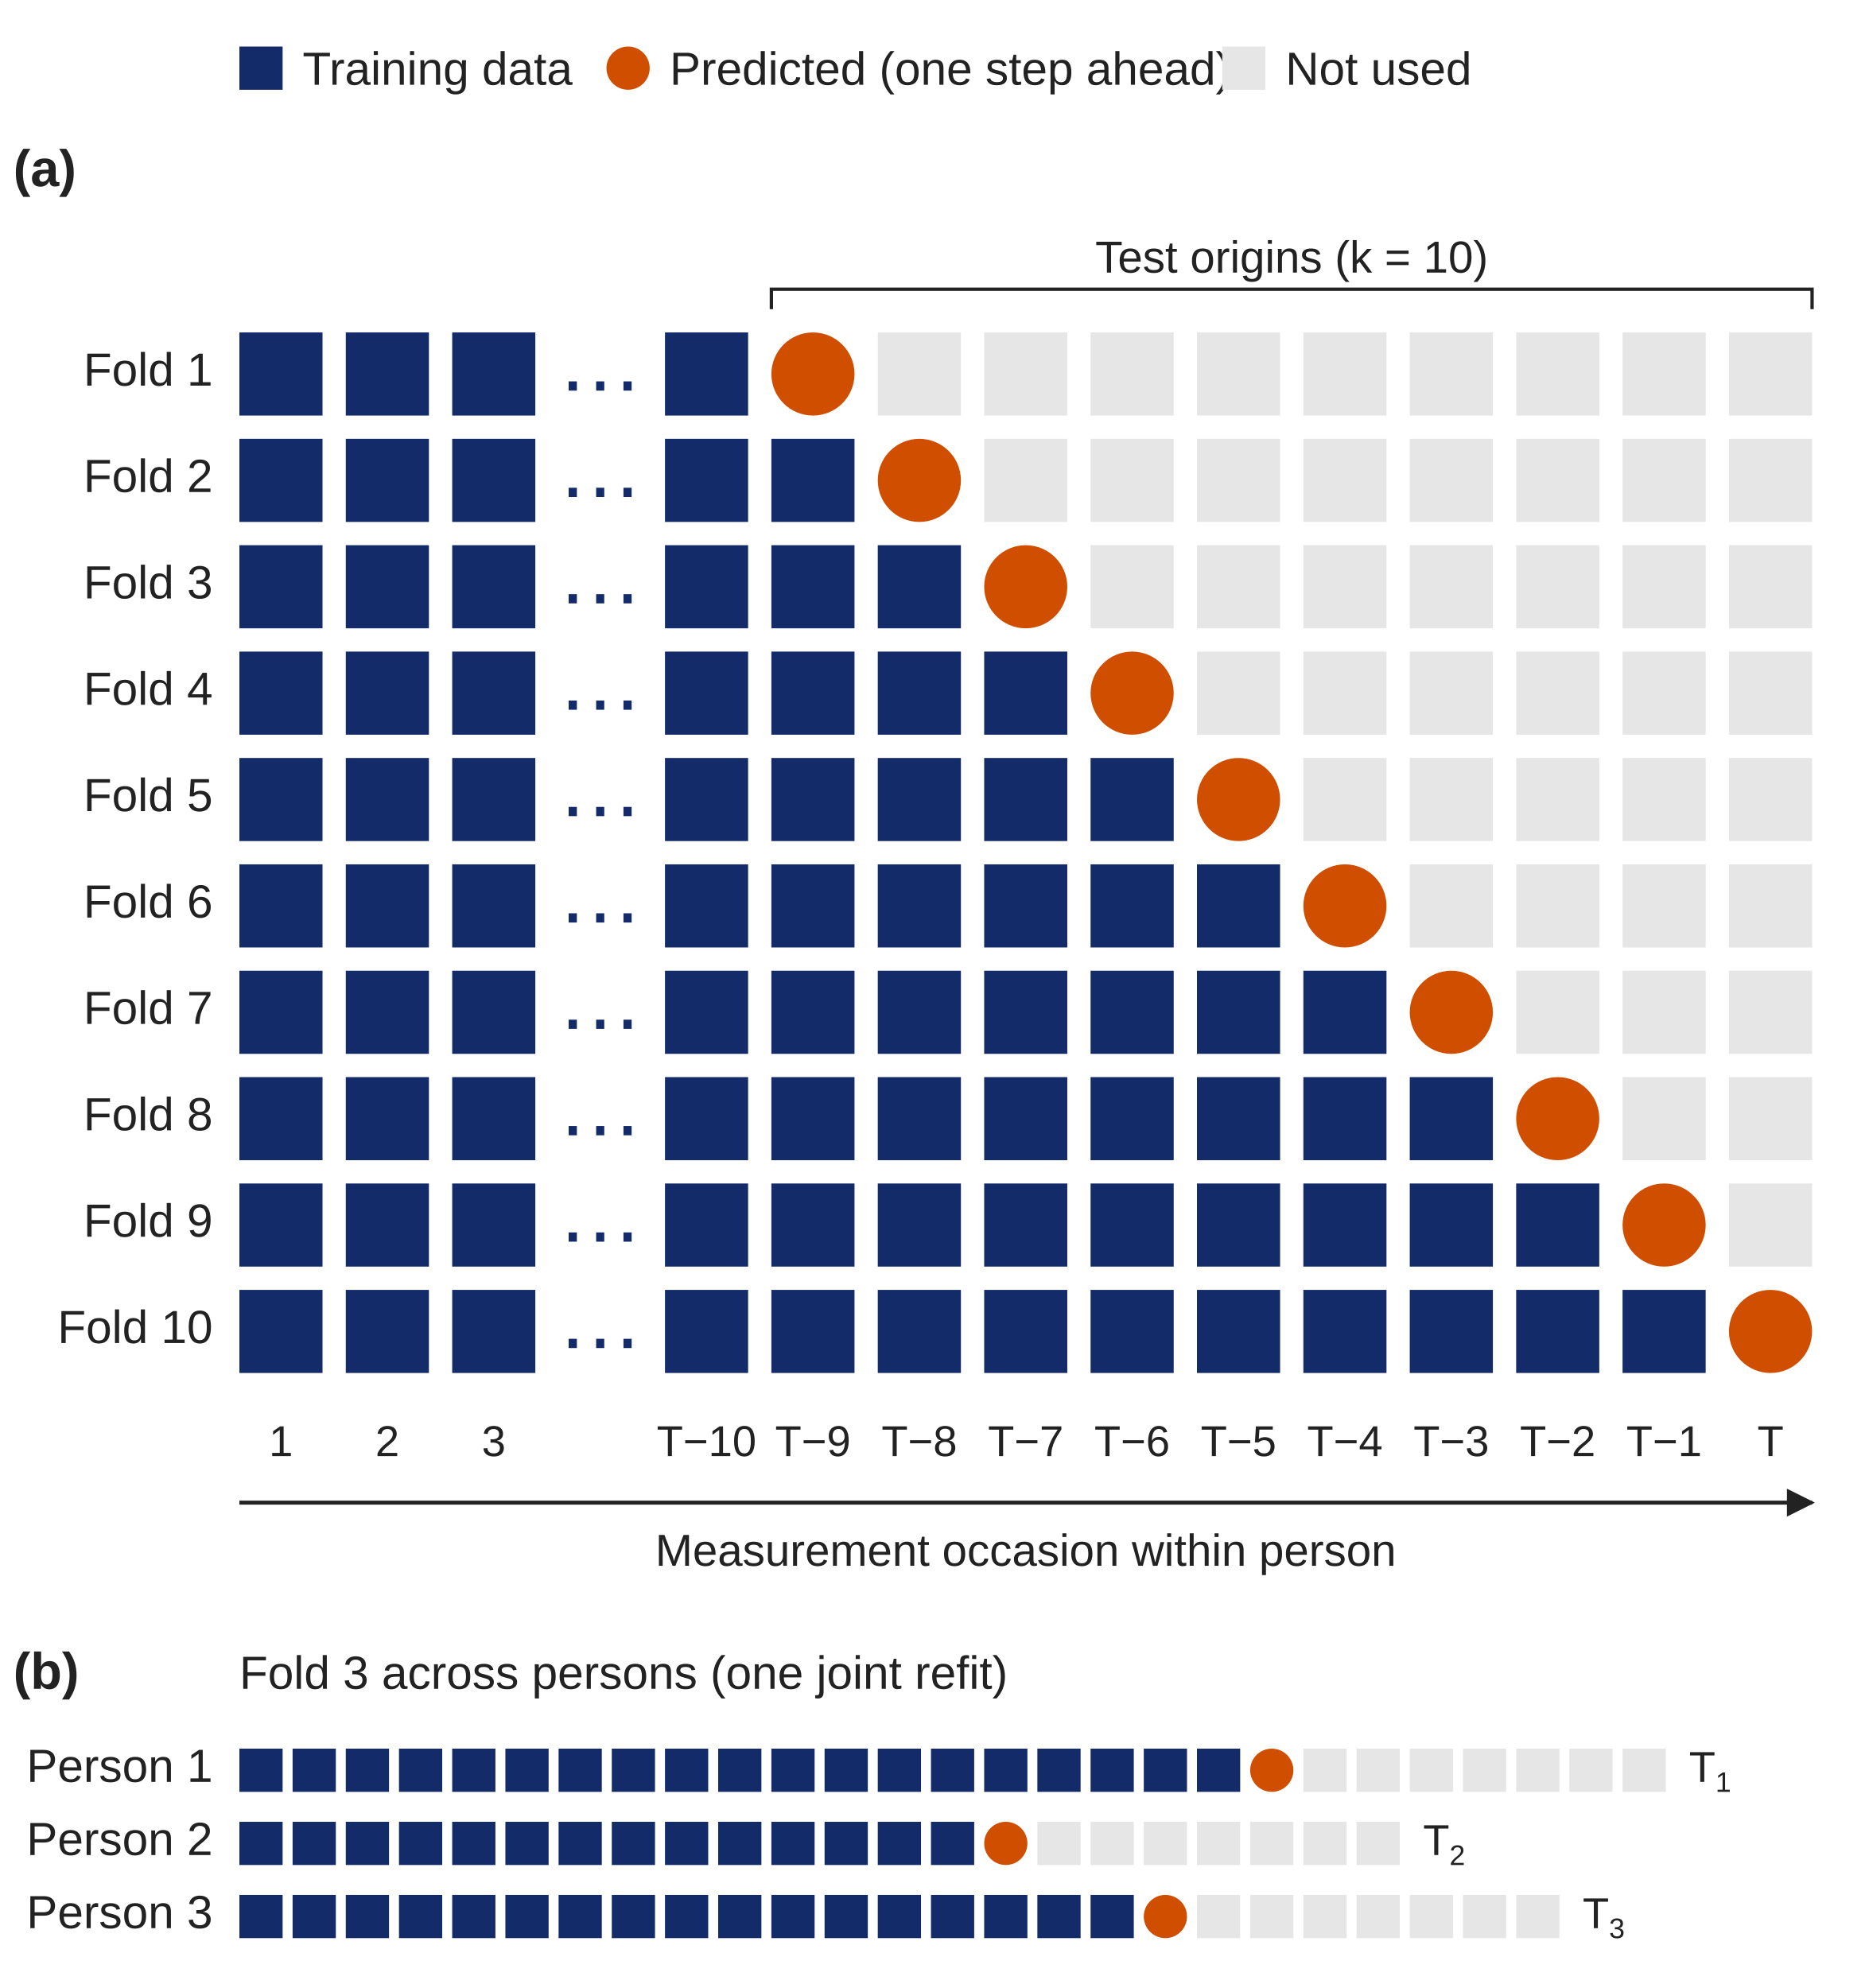
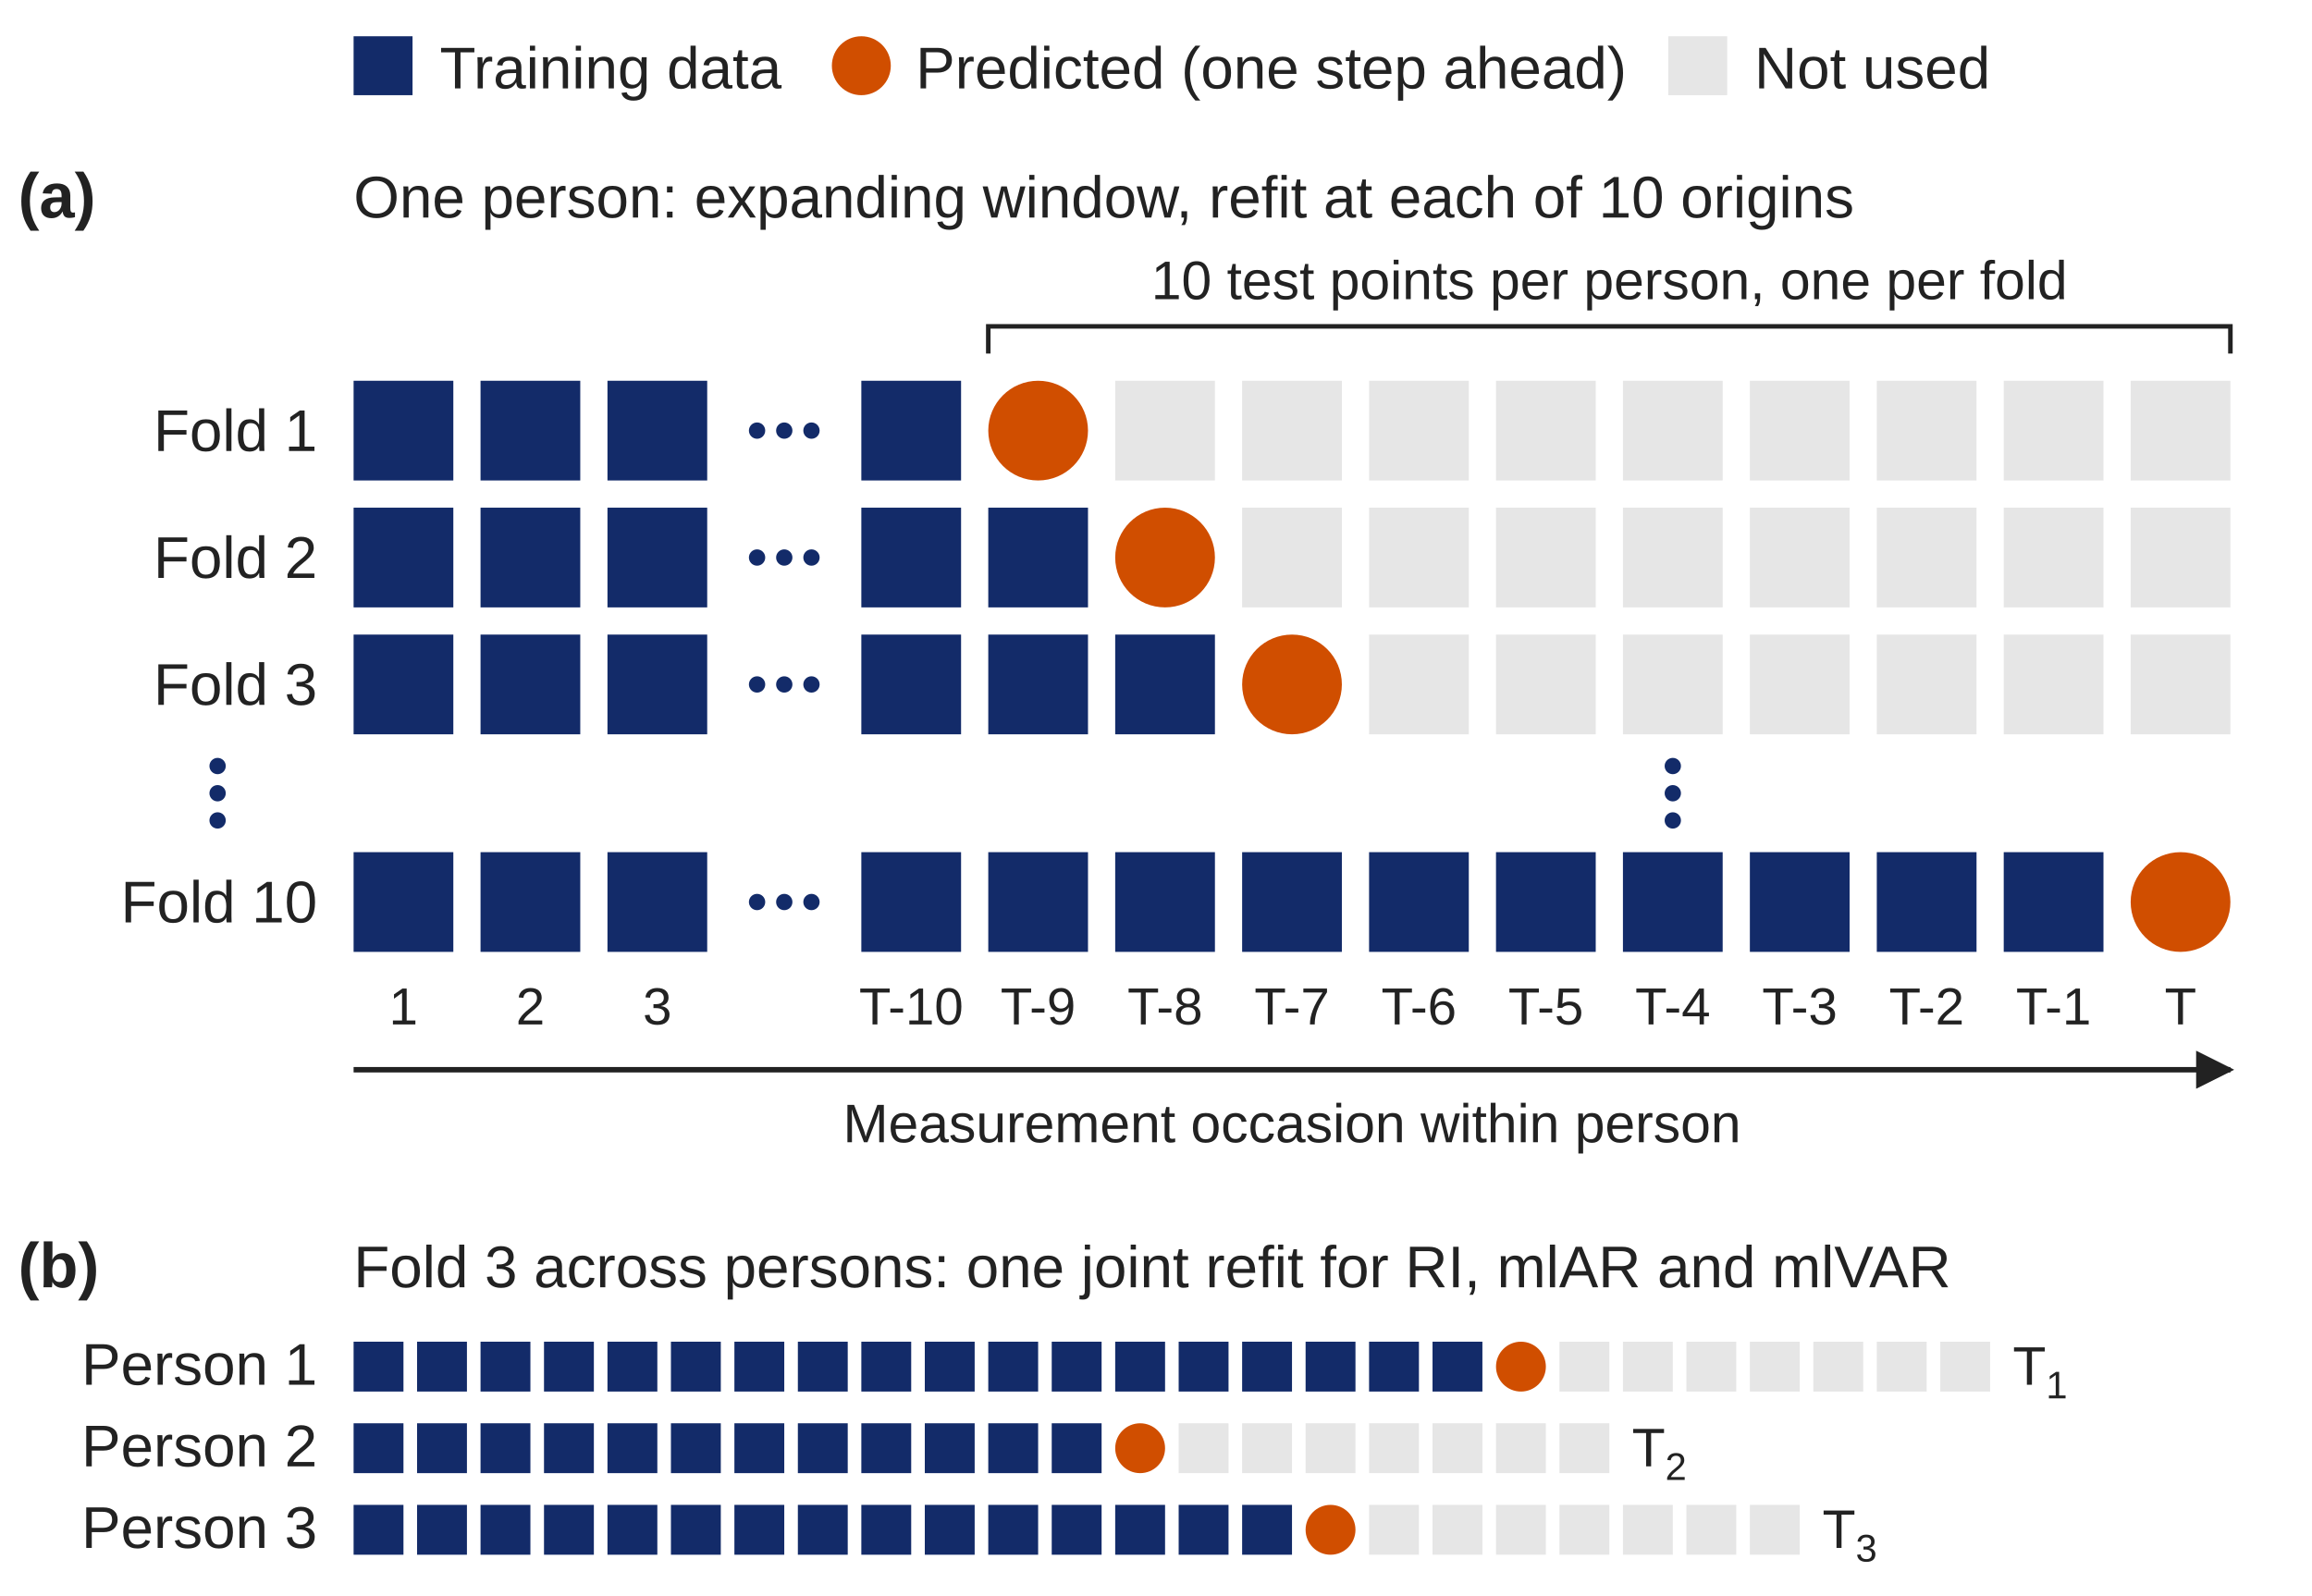
- <svg xmlns="http://www.w3.org/2000/svg" viewBox="0 0 562 598" width="562" height="598">
+ <svg xmlns="http://www.w3.org/2000/svg" viewBox="0 0 510 352" width="510" height="352">
  <style>
-     text      { font-family: 'News Cycle', 'News Gothic MT', 'Arial Narrow', Arial, sans-serif; fill: #222; }
-     .train    { fill: #132B69; }   /* data the model is fit on           */
-     .lag      { fill: #132B69; }   /* lag-1 predictor (same as .train by default; recolor to highlight) */
-     .target   { fill: #D04E00; }   /* one-step-ahead prediction target   */
-     .unused   { fill: #E6E6E6; }   /* not used in this fold              */
-     .dots     { fill: #132B69; font-size: 26px; text-anchor: middle; }
-     .tick     { font-size: 13px; text-anchor: middle; }
-     .endlab   { font-size: 13px; text-anchor: start; }
-     .rowlab   { font-size: 14px; text-anchor: end; }
-     .legend   { font-size: 14px; }
-     .panel    { font-size: 15.5px; font-weight: 700; }
-     .note     { font-size: 13.5px; text-anchor: middle; }
-     .axis     { stroke: #222; stroke-width: 1.2; fill: none; }
-     .bracket  { stroke: #222; stroke-width: 1; fill: none; }
+     text    { font-family: 'News Cycle', 'News Gothic MT', 'Arial Narrow', Arial, sans-serif; fill: #222; }
+     .train  { fill: #132B69; }  /* data the model is fit on */
+     .lag    { fill: #132B69; }  /* last training point = lag-1 predictor; recolour to highlight */
+     .target { fill: #D04E00; }  /* one-step-ahead prediction target */
+     .unused { fill: #E6E6E6; }  /* not used in this fold */
+     .elide  { fill: #132B69; }  /* dots standing in for omitted time points or folds */
+     .tick   { font-size: 11.5px; text-anchor: middle; }
+     .rowlab { font-size: 13px; text-anchor: end; }
+     .endlab { font-size: 12px; text-anchor: start; }
+     .legend { font-size: 13px; }
+     .panel  { font-size: 14px; font-weight: 700; }
+     .title  { font-size: 13px; }
+     .note   { font-size: 12px; text-anchor: middle; }
+     .axis   { stroke: #222; stroke-width: 1.2; fill: none; }
+     .bracket { stroke: #222; stroke-width: 1; fill: none; }
  </style>
  <defs>
    <marker id="arrow" viewBox="0 0 10 10" refX="9" refY="5" markerWidth="7" markerHeight="7" orient="auto">
      <path d="M0,0 L10,5 L0,10 z" fill="#222" />
    </marker>
  </defs>
-   <g id="legend" transform="translate(72,14)">
+   <g id="legend" transform="translate(78,8)">
    <rect class="train" x="0" y="0" width="13" height="13" />
    <text class="legend" x="19" y="11.5">Training data</text>
-     <circle class="target" cx="116.9" cy="6.5" r="6.5" />
-     <text class="legend" x="129.4" y="11.5">Predicted (one step ahead)</text>
-     <rect class="unused" x="295.6" y="0" width="13" height="13" />
-     <text class="legend" x="314.6" y="11.5">Not used</text>
+     <circle class="target" cx="112" cy="6.5" r="6.5" />
+     <text class="legend" x="124" y="11.5">Predicted (one step ahead)</text>
+     <rect class="unused" x="290" y="0" width="13" height="13" />
+     <text class="legend" x="309" y="11.5">Not used</text>
  </g>
  <g id="panel-a">
-     <text class="panel" x="4" y="56">(a)</text>
-     <path class="bracket" d="M232,93 V87 H545 V93" />
-     <text class="note" x="388.5" y="82">Test origins (k = 10)</text>
+     <text class="panel" x="4" y="48">(a)</text>
+     <text class="title" x="78" y="48">One person: expanding window, refit at each of 10 origins</text>
+     <path class="bracket" d="M218,78 V72 H492 V78" />
+     <text class="note" x="355" y="66">10 test points per person, one per fold</text>
    <g id="fold-1">
-       <text class="rowlab" x="64" y="116.0">Fold 1</text>
-       <rect class="train" x="72" y="100" width="25" height="25" />
-       <rect class="train" x="104" y="100" width="25" height="25" />
-       <rect class="train" x="136" y="100" width="25" height="25" />
-       <text class="dots" x="180.5" y="117.5">…</text>
-       <rect class="lag" x="200" y="100" width="25" height="25" />
-       <circle class="target" cx="244.5" cy="112.5" r="12.5" />
-       <rect class="unused" x="264" y="100" width="25" height="25" />
-       <rect class="unused" x="296" y="100" width="25" height="25" />
-       <rect class="unused" x="328" y="100" width="25" height="25" />
-       <rect class="unused" x="360" y="100" width="25" height="25" />
-       <rect class="unused" x="392" y="100" width="25" height="25" />
-       <rect class="unused" x="424" y="100" width="25" height="25" />
-       <rect class="unused" x="456" y="100" width="25" height="25" />
-       <rect class="unused" x="488" y="100" width="25" height="25" />
-       <rect class="unused" x="520" y="100" width="25" height="25" />
+       <text class="rowlab" x="70" y="99.5">Fold 1</text>
+       <rect class="train" x="78" y="84" width="22" height="22" />
+       <rect class="train" x="106" y="84" width="22" height="22" />
+       <rect class="train" x="134" y="84" width="22" height="22" />
+       <circle class="elide" cx="167" cy="95" r="1.8" />
+       <circle class="elide" cx="173" cy="95" r="1.8" />
+       <circle class="elide" cx="179" cy="95" r="1.8" />
+       <rect class="lag" x="190" y="84" width="22" height="22" />
+       <circle class="target" cx="229" cy="95" r="11" />
+       <rect class="unused" x="246" y="84" width="22" height="22" />
+       <rect class="unused" x="274" y="84" width="22" height="22" />
+       <rect class="unused" x="302" y="84" width="22" height="22" />
+       <rect class="unused" x="330" y="84" width="22" height="22" />
+       <rect class="unused" x="358" y="84" width="22" height="22" />
+       <rect class="unused" x="386" y="84" width="22" height="22" />
+       <rect class="unused" x="414" y="84" width="22" height="22" />
+       <rect class="unused" x="442" y="84" width="22" height="22" />
+       <rect class="unused" x="470" y="84" width="22" height="22" />
    </g>
    <g id="fold-2">
-       <text class="rowlab" x="64" y="148.0">Fold 2</text>
-       <rect class="train" x="72" y="132" width="25" height="25" />
-       <rect class="train" x="104" y="132" width="25" height="25" />
-       <rect class="train" x="136" y="132" width="25" height="25" />
-       <text class="dots" x="180.5" y="149.5">…</text>
-       <rect class="train" x="200" y="132" width="25" height="25" />
-       <rect class="lag" x="232" y="132" width="25" height="25" />
-       <circle class="target" cx="276.5" cy="144.5" r="12.5" />
-       <rect class="unused" x="296" y="132" width="25" height="25" />
-       <rect class="unused" x="328" y="132" width="25" height="25" />
-       <rect class="unused" x="360" y="132" width="25" height="25" />
-       <rect class="unused" x="392" y="132" width="25" height="25" />
-       <rect class="unused" x="424" y="132" width="25" height="25" />
-       <rect class="unused" x="456" y="132" width="25" height="25" />
-       <rect class="unused" x="488" y="132" width="25" height="25" />
-       <rect class="unused" x="520" y="132" width="25" height="25" />
+       <text class="rowlab" x="70" y="127.5">Fold 2</text>
+       <rect class="train" x="78" y="112" width="22" height="22" />
+       <rect class="train" x="106" y="112" width="22" height="22" />
+       <rect class="train" x="134" y="112" width="22" height="22" />
+       <circle class="elide" cx="167" cy="123" r="1.8" />
+       <circle class="elide" cx="173" cy="123" r="1.8" />
+       <circle class="elide" cx="179" cy="123" r="1.8" />
+       <rect class="train" x="190" y="112" width="22" height="22" />
+       <rect class="lag" x="218" y="112" width="22" height="22" />
+       <circle class="target" cx="257" cy="123" r="11" />
+       <rect class="unused" x="274" y="112" width="22" height="22" />
+       <rect class="unused" x="302" y="112" width="22" height="22" />
+       <rect class="unused" x="330" y="112" width="22" height="22" />
+       <rect class="unused" x="358" y="112" width="22" height="22" />
+       <rect class="unused" x="386" y="112" width="22" height="22" />
+       <rect class="unused" x="414" y="112" width="22" height="22" />
+       <rect class="unused" x="442" y="112" width="22" height="22" />
+       <rect class="unused" x="470" y="112" width="22" height="22" />
    </g>
    <g id="fold-3">
-       <text class="rowlab" x="64" y="180.0">Fold 3</text>
-       <rect class="train" x="72" y="164" width="25" height="25" />
-       <rect class="train" x="104" y="164" width="25" height="25" />
-       <rect class="train" x="136" y="164" width="25" height="25" />
-       <text class="dots" x="180.5" y="181.5">…</text>
-       <rect class="train" x="200" y="164" width="25" height="25" />
-       <rect class="train" x="232" y="164" width="25" height="25" />
-       <rect class="lag" x="264" y="164" width="25" height="25" />
-       <circle class="target" cx="308.5" cy="176.5" r="12.5" />
-       <rect class="unused" x="328" y="164" width="25" height="25" />
-       <rect class="unused" x="360" y="164" width="25" height="25" />
-       <rect class="unused" x="392" y="164" width="25" height="25" />
-       <rect class="unused" x="424" y="164" width="25" height="25" />
-       <rect class="unused" x="456" y="164" width="25" height="25" />
-       <rect class="unused" x="488" y="164" width="25" height="25" />
-       <rect class="unused" x="520" y="164" width="25" height="25" />
-     </g>
-     <g id="fold-4">
-       <text class="rowlab" x="64" y="212.0">Fold 4</text>
-       <rect class="train" x="72" y="196" width="25" height="25" />
-       <rect class="train" x="104" y="196" width="25" height="25" />
-       <rect class="train" x="136" y="196" width="25" height="25" />
-       <text class="dots" x="180.5" y="213.5">…</text>
-       <rect class="train" x="200" y="196" width="25" height="25" />
-       <rect class="train" x="232" y="196" width="25" height="25" />
-       <rect class="train" x="264" y="196" width="25" height="25" />
-       <rect class="lag" x="296" y="196" width="25" height="25" />
-       <circle class="target" cx="340.5" cy="208.5" r="12.5" />
-       <rect class="unused" x="360" y="196" width="25" height="25" />
-       <rect class="unused" x="392" y="196" width="25" height="25" />
-       <rect class="unused" x="424" y="196" width="25" height="25" />
-       <rect class="unused" x="456" y="196" width="25" height="25" />
-       <rect class="unused" x="488" y="196" width="25" height="25" />
-       <rect class="unused" x="520" y="196" width="25" height="25" />
-     </g>
-     <g id="fold-5">
-       <text class="rowlab" x="64" y="244.0">Fold 5</text>
-       <rect class="train" x="72" y="228" width="25" height="25" />
-       <rect class="train" x="104" y="228" width="25" height="25" />
-       <rect class="train" x="136" y="228" width="25" height="25" />
-       <text class="dots" x="180.5" y="245.5">…</text>
-       <rect class="train" x="200" y="228" width="25" height="25" />
-       <rect class="train" x="232" y="228" width="25" height="25" />
-       <rect class="train" x="264" y="228" width="25" height="25" />
-       <rect class="train" x="296" y="228" width="25" height="25" />
-       <rect class="lag" x="328" y="228" width="25" height="25" />
-       <circle class="target" cx="372.5" cy="240.5" r="12.5" />
-       <rect class="unused" x="392" y="228" width="25" height="25" />
-       <rect class="unused" x="424" y="228" width="25" height="25" />
-       <rect class="unused" x="456" y="228" width="25" height="25" />
-       <rect class="unused" x="488" y="228" width="25" height="25" />
-       <rect class="unused" x="520" y="228" width="25" height="25" />
-     </g>
-     <g id="fold-6">
-       <text class="rowlab" x="64" y="276.0">Fold 6</text>
-       <rect class="train" x="72" y="260" width="25" height="25" />
-       <rect class="train" x="104" y="260" width="25" height="25" />
-       <rect class="train" x="136" y="260" width="25" height="25" />
-       <text class="dots" x="180.5" y="277.5">…</text>
-       <rect class="train" x="200" y="260" width="25" height="25" />
-       <rect class="train" x="232" y="260" width="25" height="25" />
-       <rect class="train" x="264" y="260" width="25" height="25" />
-       <rect class="train" x="296" y="260" width="25" height="25" />
-       <rect class="train" x="328" y="260" width="25" height="25" />
-       <rect class="lag" x="360" y="260" width="25" height="25" />
-       <circle class="target" cx="404.5" cy="272.5" r="12.5" />
-       <rect class="unused" x="424" y="260" width="25" height="25" />
-       <rect class="unused" x="456" y="260" width="25" height="25" />
-       <rect class="unused" x="488" y="260" width="25" height="25" />
-       <rect class="unused" x="520" y="260" width="25" height="25" />
-     </g>
-     <g id="fold-7">
-       <text class="rowlab" x="64" y="308.0">Fold 7</text>
-       <rect class="train" x="72" y="292" width="25" height="25" />
-       <rect class="train" x="104" y="292" width="25" height="25" />
-       <rect class="train" x="136" y="292" width="25" height="25" />
-       <text class="dots" x="180.5" y="309.5">…</text>
-       <rect class="train" x="200" y="292" width="25" height="25" />
-       <rect class="train" x="232" y="292" width="25" height="25" />
-       <rect class="train" x="264" y="292" width="25" height="25" />
-       <rect class="train" x="296" y="292" width="25" height="25" />
-       <rect class="train" x="328" y="292" width="25" height="25" />
-       <rect class="train" x="360" y="292" width="25" height="25" />
-       <rect class="lag" x="392" y="292" width="25" height="25" />
-       <circle class="target" cx="436.5" cy="304.5" r="12.5" />
-       <rect class="unused" x="456" y="292" width="25" height="25" />
-       <rect class="unused" x="488" y="292" width="25" height="25" />
-       <rect class="unused" x="520" y="292" width="25" height="25" />
-     </g>
-     <g id="fold-8">
-       <text class="rowlab" x="64" y="340.0">Fold 8</text>
-       <rect class="train" x="72" y="324" width="25" height="25" />
-       <rect class="train" x="104" y="324" width="25" height="25" />
-       <rect class="train" x="136" y="324" width="25" height="25" />
-       <text class="dots" x="180.5" y="341.5">…</text>
-       <rect class="train" x="200" y="324" width="25" height="25" />
-       <rect class="train" x="232" y="324" width="25" height="25" />
-       <rect class="train" x="264" y="324" width="25" height="25" />
-       <rect class="train" x="296" y="324" width="25" height="25" />
-       <rect class="train" x="328" y="324" width="25" height="25" />
-       <rect class="train" x="360" y="324" width="25" height="25" />
-       <rect class="train" x="392" y="324" width="25" height="25" />
-       <rect class="lag" x="424" y="324" width="25" height="25" />
-       <circle class="target" cx="468.5" cy="336.5" r="12.5" />
-       <rect class="unused" x="488" y="324" width="25" height="25" />
-       <rect class="unused" x="520" y="324" width="25" height="25" />
-     </g>
-     <g id="fold-9">
-       <text class="rowlab" x="64" y="372.0">Fold 9</text>
-       <rect class="train" x="72" y="356" width="25" height="25" />
-       <rect class="train" x="104" y="356" width="25" height="25" />
-       <rect class="train" x="136" y="356" width="25" height="25" />
-       <text class="dots" x="180.5" y="373.5">…</text>
-       <rect class="train" x="200" y="356" width="25" height="25" />
-       <rect class="train" x="232" y="356" width="25" height="25" />
-       <rect class="train" x="264" y="356" width="25" height="25" />
-       <rect class="train" x="296" y="356" width="25" height="25" />
-       <rect class="train" x="328" y="356" width="25" height="25" />
-       <rect class="train" x="360" y="356" width="25" height="25" />
-       <rect class="train" x="392" y="356" width="25" height="25" />
-       <rect class="train" x="424" y="356" width="25" height="25" />
-       <rect class="lag" x="456" y="356" width="25" height="25" />
-       <circle class="target" cx="500.5" cy="368.5" r="12.5" />
-       <rect class="unused" x="520" y="356" width="25" height="25" />
+       <text class="rowlab" x="70" y="155.5">Fold 3</text>
+       <rect class="train" x="78" y="140" width="22" height="22" />
+       <rect class="train" x="106" y="140" width="22" height="22" />
+       <rect class="train" x="134" y="140" width="22" height="22" />
+       <circle class="elide" cx="167" cy="151" r="1.8" />
+       <circle class="elide" cx="173" cy="151" r="1.8" />
+       <circle class="elide" cx="179" cy="151" r="1.8" />
+       <rect class="train" x="190" y="140" width="22" height="22" />
+       <rect class="train" x="218" y="140" width="22" height="22" />
+       <rect class="lag" x="246" y="140" width="22" height="22" />
+       <circle class="target" cx="285" cy="151" r="11" />
+       <rect class="unused" x="302" y="140" width="22" height="22" />
+       <rect class="unused" x="330" y="140" width="22" height="22" />
+       <rect class="unused" x="358" y="140" width="22" height="22" />
+       <rect class="unused" x="386" y="140" width="22" height="22" />
+       <rect class="unused" x="414" y="140" width="22" height="22" />
+       <rect class="unused" x="442" y="140" width="22" height="22" />
+       <rect class="unused" x="470" y="140" width="22" height="22" />
    </g>
    <g id="fold-10">
-       <text class="rowlab" x="64" y="404.0">Fold 10</text>
-       <rect class="train" x="72" y="388" width="25" height="25" />
-       <rect class="train" x="104" y="388" width="25" height="25" />
-       <rect class="train" x="136" y="388" width="25" height="25" />
-       <text class="dots" x="180.5" y="405.5">…</text>
-       <rect class="train" x="200" y="388" width="25" height="25" />
-       <rect class="train" x="232" y="388" width="25" height="25" />
-       <rect class="train" x="264" y="388" width="25" height="25" />
-       <rect class="train" x="296" y="388" width="25" height="25" />
-       <rect class="train" x="328" y="388" width="25" height="25" />
-       <rect class="train" x="360" y="388" width="25" height="25" />
-       <rect class="train" x="392" y="388" width="25" height="25" />
-       <rect class="train" x="424" y="388" width="25" height="25" />
-       <rect class="train" x="456" y="388" width="25" height="25" />
-       <rect class="lag" x="488" y="388" width="25" height="25" />
-       <circle class="target" cx="532.5" cy="400.5" r="12.5" />
+       <text class="rowlab" x="70" y="203.5">Fold 10</text>
+       <rect class="train" x="78" y="188" width="22" height="22" />
+       <rect class="train" x="106" y="188" width="22" height="22" />
+       <rect class="train" x="134" y="188" width="22" height="22" />
+       <circle class="elide" cx="167" cy="199" r="1.8" />
+       <circle class="elide" cx="173" cy="199" r="1.8" />
+       <circle class="elide" cx="179" cy="199" r="1.8" />
+       <rect class="train" x="190" y="188" width="22" height="22" />
+       <rect class="train" x="218" y="188" width="22" height="22" />
+       <rect class="train" x="246" y="188" width="22" height="22" />
+       <rect class="train" x="274" y="188" width="22" height="22" />
+       <rect class="train" x="302" y="188" width="22" height="22" />
+       <rect class="train" x="330" y="188" width="22" height="22" />
+       <rect class="train" x="358" y="188" width="22" height="22" />
+       <rect class="train" x="386" y="188" width="22" height="22" />
+       <rect class="train" x="414" y="188" width="22" height="22" />
+       <rect class="lag" x="442" y="188" width="22" height="22" />
+       <circle class="target" cx="481" cy="199" r="11" />
+     </g>
+     <g id="folds-4-to-9">
+       <circle class="elide" cx="48" cy="169" r="1.8" />
+       <circle class="elide" cx="369" cy="169" r="1.8" />
+       <circle class="elide" cx="48" cy="175" r="1.8" />
+       <circle class="elide" cx="369" cy="175" r="1.8" />
+       <circle class="elide" cx="48" cy="181" r="1.8" />
+       <circle class="elide" cx="369" cy="181" r="1.8" />
    </g>
    <g id="ticks-a">
-       <text class="tick" x="84.5" y="438">1</text>
-       <text class="tick" x="116.5" y="438">2</text>
-       <text class="tick" x="148.5" y="438">3</text>
-       <text class="tick" x="212.5" y="438">T−10</text>
-       <text class="tick" x="244.5" y="438">T−9</text>
-       <text class="tick" x="276.5" y="438">T−8</text>
-       <text class="tick" x="308.5" y="438">T−7</text>
-       <text class="tick" x="340.5" y="438">T−6</text>
-       <text class="tick" x="372.5" y="438">T−5</text>
-       <text class="tick" x="404.5" y="438">T−4</text>
-       <text class="tick" x="436.5" y="438">T−3</text>
-       <text class="tick" x="468.5" y="438">T−2</text>
-       <text class="tick" x="500.5" y="438">T−1</text>
-       <text class="tick" x="532.5" y="438">T</text>
-     </g>
-     <line class="axis" x1="72" y1="452" x2="545" y2="452" marker-end="url(#arrow)" />
-     <text class="note" x="308.5" y="471">Measurement occasion within person</text>
+       <text class="tick" x="89" y="226">1</text>
+       <text class="tick" x="117" y="226">2</text>
+       <text class="tick" x="145" y="226">3</text>
+       <text class="tick" x="201" y="226">T-10</text>
+       <text class="tick" x="229" y="226">T-9</text>
+       <text class="tick" x="257" y="226">T-8</text>
+       <text class="tick" x="285" y="226">T-7</text>
+       <text class="tick" x="313" y="226">T-6</text>
+       <text class="tick" x="341" y="226">T-5</text>
+       <text class="tick" x="369" y="226">T-4</text>
+       <text class="tick" x="397" y="226">T-3</text>
+       <text class="tick" x="425" y="226">T-2</text>
+       <text class="tick" x="453" y="226">T-1</text>
+       <text class="tick" x="481" y="226">T</text>
+     </g>
+     <line class="axis" x1="78" y1="236" x2="492" y2="236" marker-end="url(#arrow)" />
+     <text class="note" x="285" y="252">Measurement occasion within person</text>
  </g>
  <g id="panel-b">
-     <text class="panel" x="4" y="508">(b)</text>
-     <text class="legend" x="72" y="508">Fold 3 across persons (one joint refit)</text>
+     <text class="panel" x="4" y="284">(b)</text>
+     <text class="title" x="78" y="284">Fold 3 across persons: one joint refit for RI, mlAR and mlVAR</text>
    <g id="person-1">
-       <text class="rowlab" x="64" y="536.0">Person 1</text>
-       <rect class="train" x="72" y="526" width="13" height="13" />
-       <rect class="train" x="88" y="526" width="13" height="13" />
-       <rect class="train" x="104" y="526" width="13" height="13" />
-       <rect class="train" x="120" y="526" width="13" height="13" />
-       <rect class="train" x="136" y="526" width="13" height="13" />
-       <rect class="train" x="152" y="526" width="13" height="13" />
-       <rect class="train" x="168" y="526" width="13" height="13" />
-       <rect class="train" x="184" y="526" width="13" height="13" />
-       <rect class="train" x="200" y="526" width="13" height="13" />
-       <rect class="train" x="216" y="526" width="13" height="13" />
-       <rect class="train" x="232" y="526" width="13" height="13" />
-       <rect class="train" x="248" y="526" width="13" height="13" />
-       <rect class="train" x="264" y="526" width="13" height="13" />
-       <rect class="train" x="280" y="526" width="13" height="13" />
-       <rect class="train" x="296" y="526" width="13" height="13" />
-       <rect class="train" x="312" y="526" width="13" height="13" />
-       <rect class="train" x="328" y="526" width="13" height="13" />
-       <rect class="train" x="344" y="526" width="13" height="13" />
-       <rect class="lag" x="360" y="526" width="13" height="13" />
-       <circle class="target" cx="382.5" cy="532.5" r="6.5" />
-       <rect class="unused" x="392" y="526" width="13" height="13" />
-       <rect class="unused" x="408" y="526" width="13" height="13" />
-       <rect class="unused" x="424" y="526" width="13" height="13" />
-       <rect class="unused" x="440" y="526" width="13" height="13" />
-       <rect class="unused" x="456" y="526" width="13" height="13" />
-       <rect class="unused" x="472" y="526" width="13" height="13" />
-       <rect class="unused" x="488" y="526" width="13" height="13" />
-       <text class="endlab" x="508" y="536.0">T<tspan font-size="8.5" dy="3">1</tspan>
+       <text class="rowlab" x="70" y="305.5">Person 1</text>
+       <rect class="train" x="78" y="296" width="11" height="11" />
+       <rect class="train" x="92" y="296" width="11" height="11" />
+       <rect class="train" x="106" y="296" width="11" height="11" />
+       <rect class="train" x="120" y="296" width="11" height="11" />
+       <rect class="train" x="134" y="296" width="11" height="11" />
+       <rect class="train" x="148" y="296" width="11" height="11" />
+       <rect class="train" x="162" y="296" width="11" height="11" />
+       <rect class="train" x="176" y="296" width="11" height="11" />
+       <rect class="train" x="190" y="296" width="11" height="11" />
+       <rect class="train" x="204" y="296" width="11" height="11" />
+       <rect class="train" x="218" y="296" width="11" height="11" />
+       <rect class="train" x="232" y="296" width="11" height="11" />
+       <rect class="train" x="246" y="296" width="11" height="11" />
+       <rect class="train" x="260" y="296" width="11" height="11" />
+       <rect class="train" x="274" y="296" width="11" height="11" />
+       <rect class="train" x="288" y="296" width="11" height="11" />
+       <rect class="train" x="302" y="296" width="11" height="11" />
+       <rect class="lag" x="316" y="296" width="11" height="11" />
+       <circle class="target" cx="335.5" cy="301.5" r="5.5" />
+       <rect class="unused" x="344" y="296" width="11" height="11" />
+       <rect class="unused" x="358" y="296" width="11" height="11" />
+       <rect class="unused" x="372" y="296" width="11" height="11" />
+       <rect class="unused" x="386" y="296" width="11" height="11" />
+       <rect class="unused" x="400" y="296" width="11" height="11" />
+       <rect class="unused" x="414" y="296" width="11" height="11" />
+       <rect class="unused" x="428" y="296" width="11" height="11" />
+       <text class="endlab" x="444" y="305.5">T<tspan font-size="8.5" dy="3">1</tspan>
      </text>
    </g>
    <g id="person-2">
-       <text class="rowlab" x="64" y="558.0">Person 2</text>
-       <rect class="train" x="72" y="548" width="13" height="13" />
-       <rect class="train" x="88" y="548" width="13" height="13" />
-       <rect class="train" x="104" y="548" width="13" height="13" />
-       <rect class="train" x="120" y="548" width="13" height="13" />
-       <rect class="train" x="136" y="548" width="13" height="13" />
-       <rect class="train" x="152" y="548" width="13" height="13" />
-       <rect class="train" x="168" y="548" width="13" height="13" />
-       <rect class="train" x="184" y="548" width="13" height="13" />
-       <rect class="train" x="200" y="548" width="13" height="13" />
-       <rect class="train" x="216" y="548" width="13" height="13" />
-       <rect class="train" x="232" y="548" width="13" height="13" />
-       <rect class="train" x="248" y="548" width="13" height="13" />
-       <rect class="train" x="264" y="548" width="13" height="13" />
-       <rect class="lag" x="280" y="548" width="13" height="13" />
-       <circle class="target" cx="302.5" cy="554.5" r="6.5" />
-       <rect class="unused" x="312" y="548" width="13" height="13" />
-       <rect class="unused" x="328" y="548" width="13" height="13" />
-       <rect class="unused" x="344" y="548" width="13" height="13" />
-       <rect class="unused" x="360" y="548" width="13" height="13" />
-       <rect class="unused" x="376" y="548" width="13" height="13" />
-       <rect class="unused" x="392" y="548" width="13" height="13" />
-       <rect class="unused" x="408" y="548" width="13" height="13" />
-       <text class="endlab" x="428" y="558.0">T<tspan font-size="8.5" dy="3">2</tspan>
+       <text class="rowlab" x="70" y="323.5">Person 2</text>
+       <rect class="train" x="78" y="314" width="11" height="11" />
+       <rect class="train" x="92" y="314" width="11" height="11" />
+       <rect class="train" x="106" y="314" width="11" height="11" />
+       <rect class="train" x="120" y="314" width="11" height="11" />
+       <rect class="train" x="134" y="314" width="11" height="11" />
+       <rect class="train" x="148" y="314" width="11" height="11" />
+       <rect class="train" x="162" y="314" width="11" height="11" />
+       <rect class="train" x="176" y="314" width="11" height="11" />
+       <rect class="train" x="190" y="314" width="11" height="11" />
+       <rect class="train" x="204" y="314" width="11" height="11" />
+       <rect class="train" x="218" y="314" width="11" height="11" />
+       <rect class="lag" x="232" y="314" width="11" height="11" />
+       <circle class="target" cx="251.5" cy="319.5" r="5.5" />
+       <rect class="unused" x="260" y="314" width="11" height="11" />
+       <rect class="unused" x="274" y="314" width="11" height="11" />
+       <rect class="unused" x="288" y="314" width="11" height="11" />
+       <rect class="unused" x="302" y="314" width="11" height="11" />
+       <rect class="unused" x="316" y="314" width="11" height="11" />
+       <rect class="unused" x="330" y="314" width="11" height="11" />
+       <rect class="unused" x="344" y="314" width="11" height="11" />
+       <text class="endlab" x="360" y="323.5">T<tspan font-size="8.5" dy="3">2</tspan>
      </text>
    </g>
    <g id="person-3">
-       <text class="rowlab" x="64" y="580.0">Person 3</text>
-       <rect class="train" x="72" y="570" width="13" height="13" />
-       <rect class="train" x="88" y="570" width="13" height="13" />
-       <rect class="train" x="104" y="570" width="13" height="13" />
-       <rect class="train" x="120" y="570" width="13" height="13" />
-       <rect class="train" x="136" y="570" width="13" height="13" />
-       <rect class="train" x="152" y="570" width="13" height="13" />
-       <rect class="train" x="168" y="570" width="13" height="13" />
-       <rect class="train" x="184" y="570" width="13" height="13" />
-       <rect class="train" x="200" y="570" width="13" height="13" />
-       <rect class="train" x="216" y="570" width="13" height="13" />
-       <rect class="train" x="232" y="570" width="13" height="13" />
-       <rect class="train" x="248" y="570" width="13" height="13" />
-       <rect class="train" x="264" y="570" width="13" height="13" />
-       <rect class="train" x="280" y="570" width="13" height="13" />
-       <rect class="train" x="296" y="570" width="13" height="13" />
-       <rect class="train" x="312" y="570" width="13" height="13" />
-       <rect class="lag" x="328" y="570" width="13" height="13" />
-       <circle class="target" cx="350.5" cy="576.5" r="6.5" />
-       <rect class="unused" x="360" y="570" width="13" height="13" />
-       <rect class="unused" x="376" y="570" width="13" height="13" />
-       <rect class="unused" x="392" y="570" width="13" height="13" />
-       <rect class="unused" x="408" y="570" width="13" height="13" />
-       <rect class="unused" x="424" y="570" width="13" height="13" />
-       <rect class="unused" x="440" y="570" width="13" height="13" />
-       <rect class="unused" x="456" y="570" width="13" height="13" />
-       <text class="endlab" x="476" y="580.0">T<tspan font-size="8.5" dy="3">3</tspan>
+       <text class="rowlab" x="70" y="341.5">Person 3</text>
+       <rect class="train" x="78" y="332" width="11" height="11" />
+       <rect class="train" x="92" y="332" width="11" height="11" />
+       <rect class="train" x="106" y="332" width="11" height="11" />
+       <rect class="train" x="120" y="332" width="11" height="11" />
+       <rect class="train" x="134" y="332" width="11" height="11" />
+       <rect class="train" x="148" y="332" width="11" height="11" />
+       <rect class="train" x="162" y="332" width="11" height="11" />
+       <rect class="train" x="176" y="332" width="11" height="11" />
+       <rect class="train" x="190" y="332" width="11" height="11" />
+       <rect class="train" x="204" y="332" width="11" height="11" />
+       <rect class="train" x="218" y="332" width="11" height="11" />
+       <rect class="train" x="232" y="332" width="11" height="11" />
+       <rect class="train" x="246" y="332" width="11" height="11" />
+       <rect class="train" x="260" y="332" width="11" height="11" />
+       <rect class="lag" x="274" y="332" width="11" height="11" />
+       <circle class="target" cx="293.5" cy="337.5" r="5.5" />
+       <rect class="unused" x="302" y="332" width="11" height="11" />
+       <rect class="unused" x="316" y="332" width="11" height="11" />
+       <rect class="unused" x="330" y="332" width="11" height="11" />
+       <rect class="unused" x="344" y="332" width="11" height="11" />
+       <rect class="unused" x="358" y="332" width="11" height="11" />
+       <rect class="unused" x="372" y="332" width="11" height="11" />
+       <rect class="unused" x="386" y="332" width="11" height="11" />
+       <text class="endlab" x="402" y="341.5">T<tspan font-size="8.5" dy="3">3</tspan>
      </text>
    </g>
  </g>
</svg>
